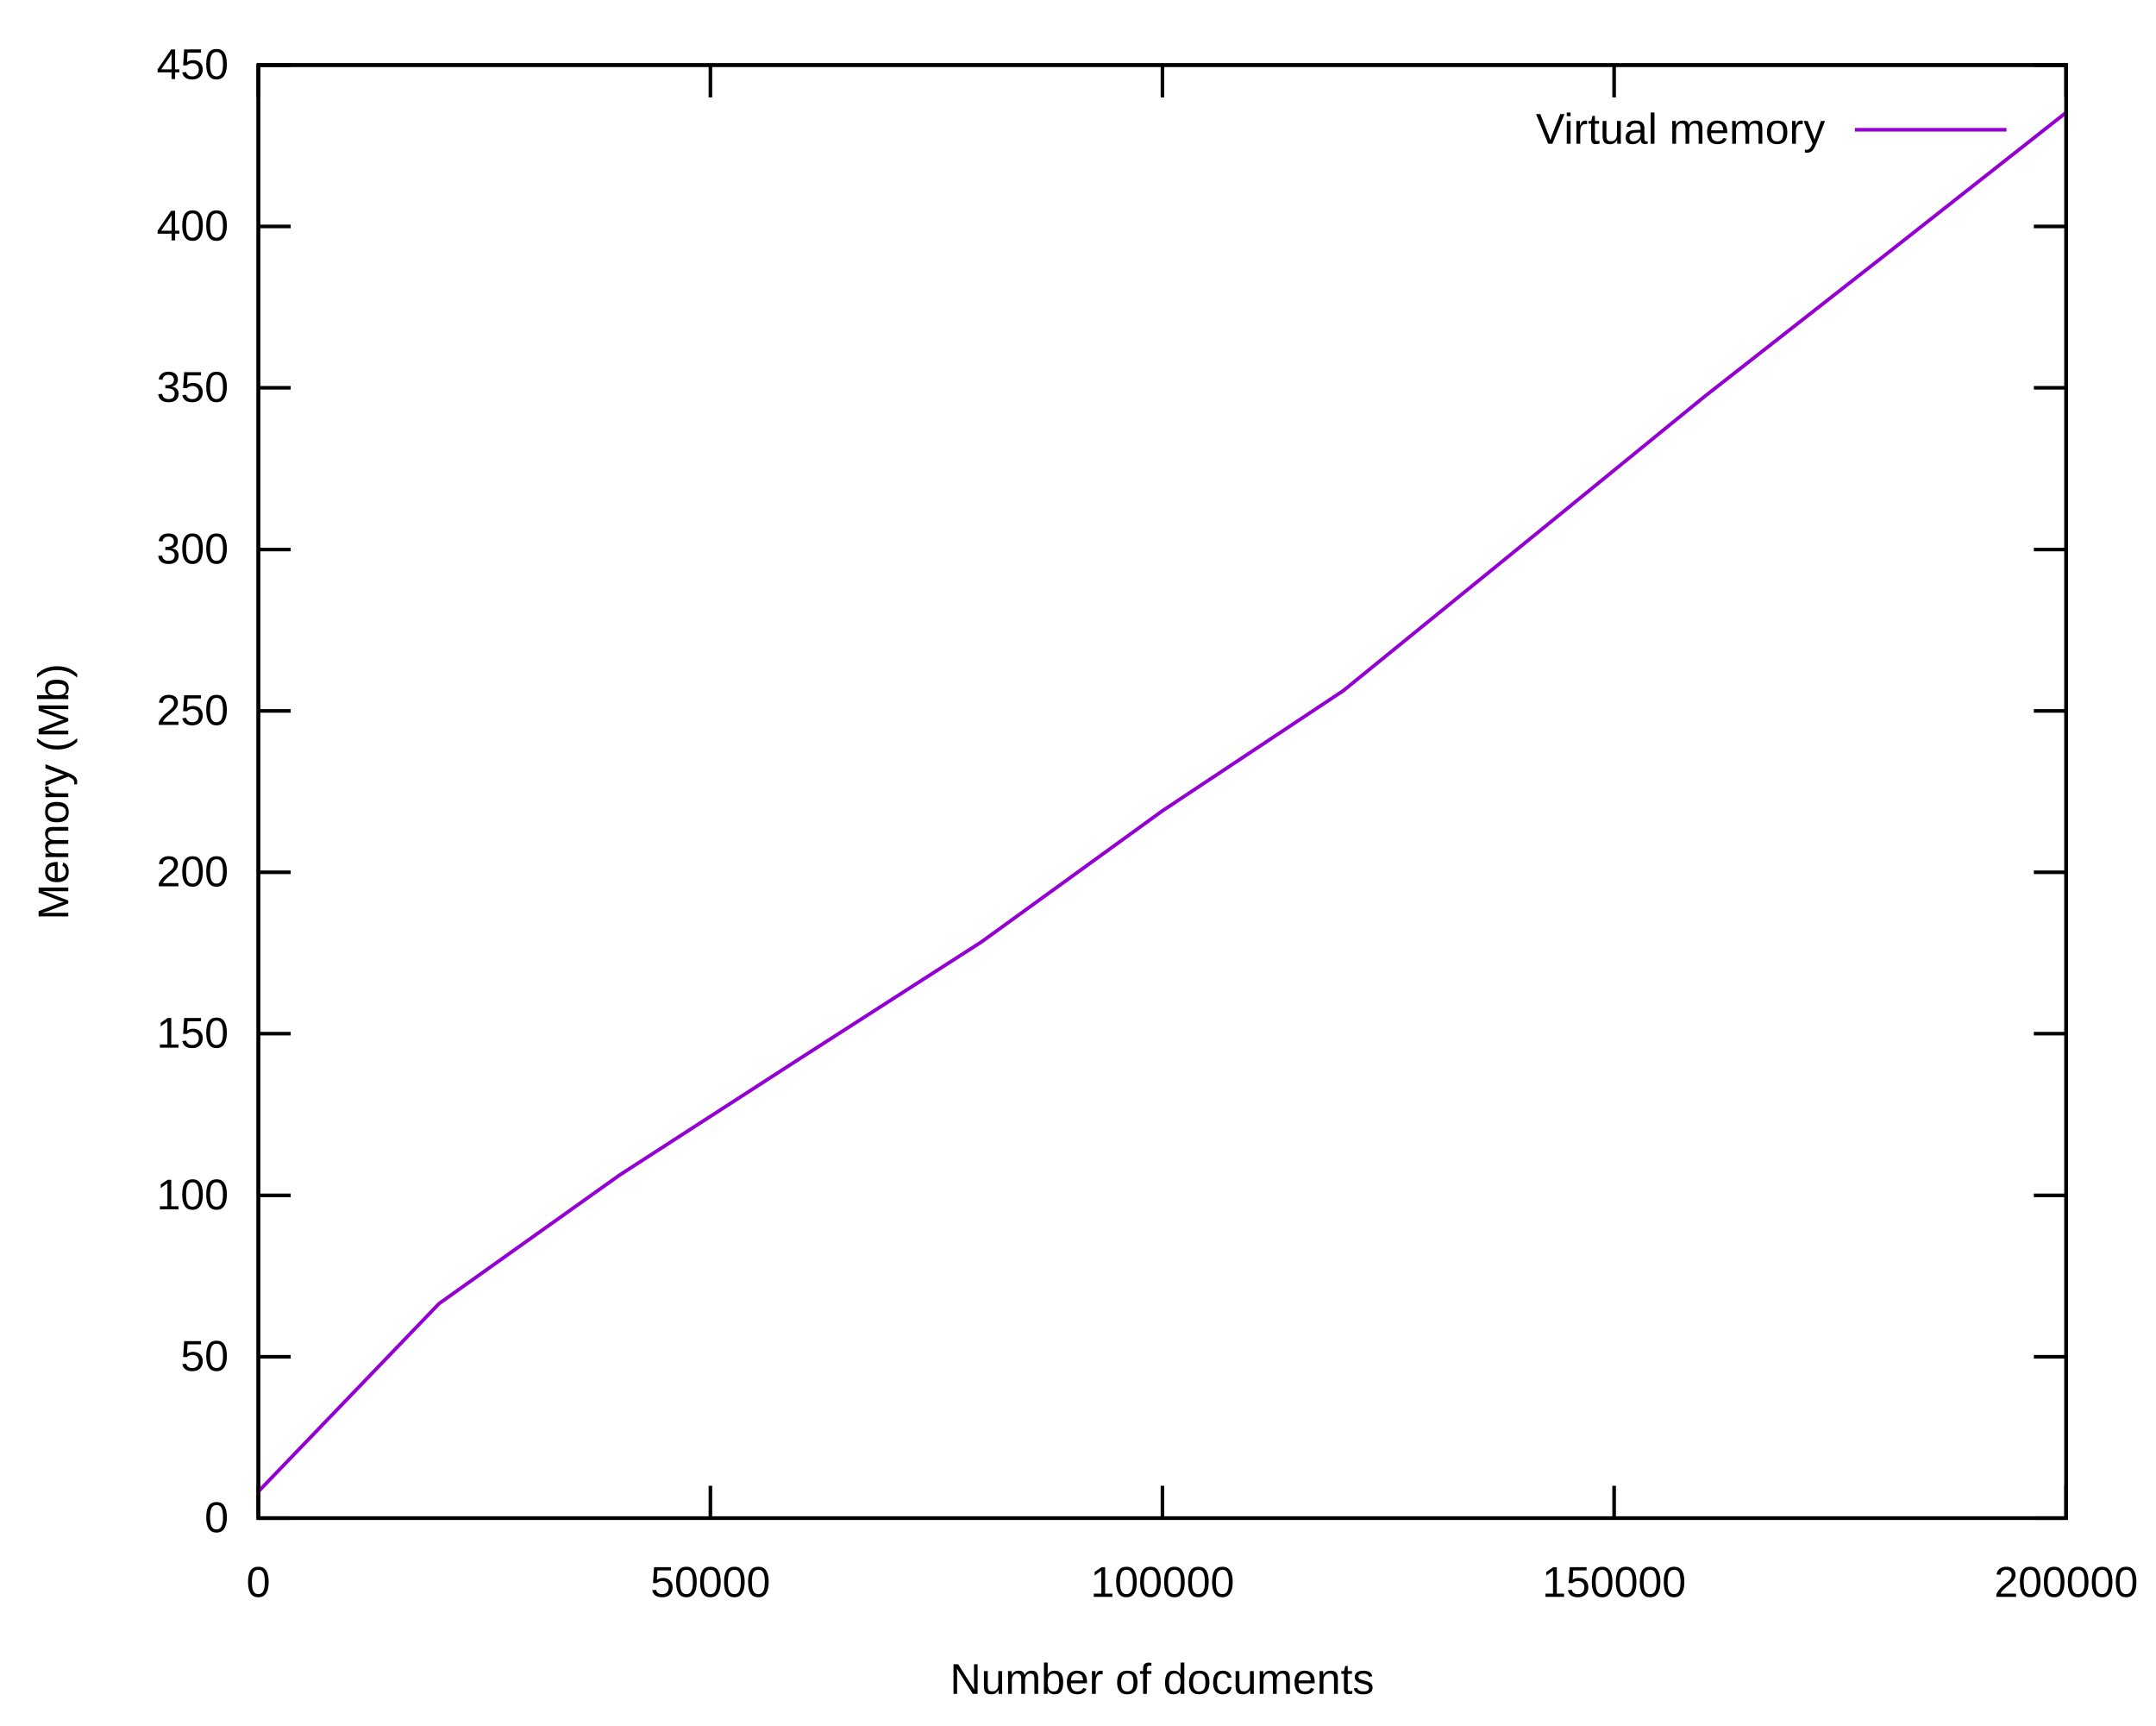
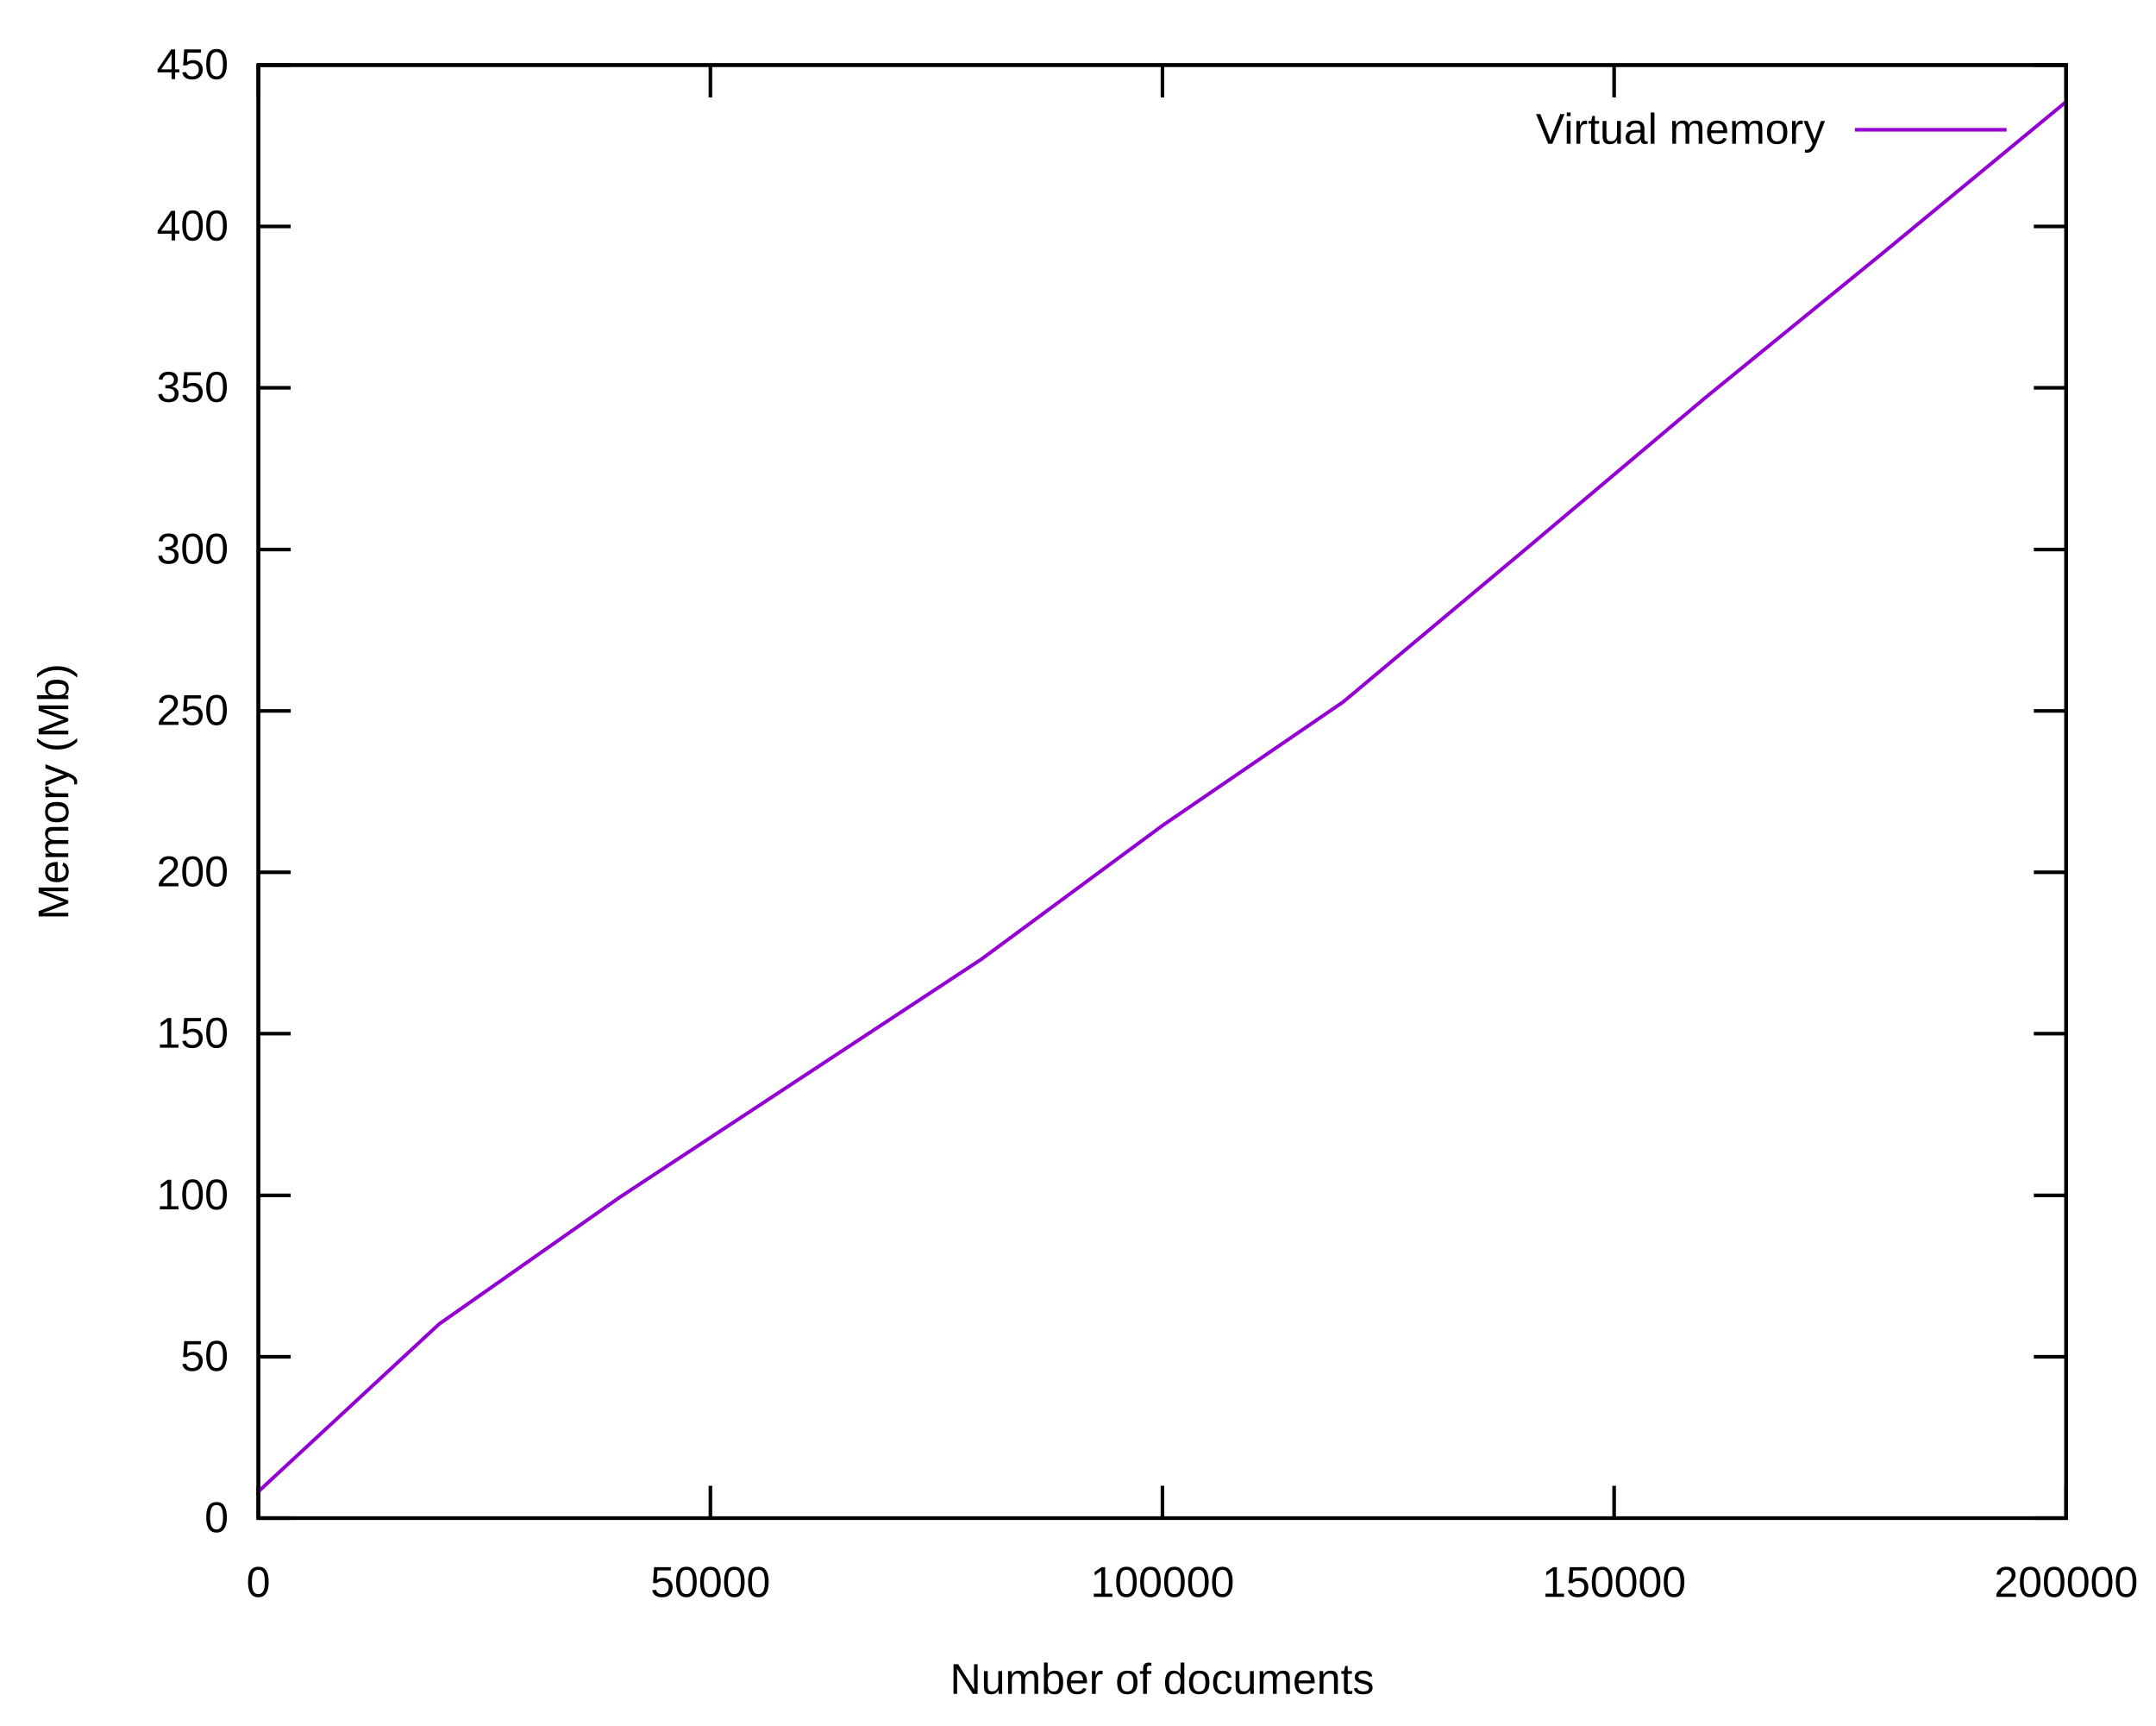
<svg xmlns="http://www.w3.org/2000/svg" xmlns:xlink="http://www.w3.org/1999/xlink" width="600" height="480" viewBox="0 0 600 480">
  <g id="gnuplot_canvas">
    <rect x="0" y="0" width="600" height="480" fill="none" />
    <defs>
      <circle id="gpDot" r="0.5" stroke-width="0.5" stroke="currentColor" />
      <path id="gpPt0" stroke-width="0.222" stroke="currentColor" d="M-1,0 h2 M0,-1 v2" />
      <path id="gpPt1" stroke-width="0.222" stroke="currentColor" d="M-1,-1 L1,1 M1,-1 L-1,1" />
      <path id="gpPt2" stroke-width="0.222" stroke="currentColor" d="M-1,0 L1,0 M0,-1 L0,1 M-1,-1 L1,1 M-1,1 L1,-1" />
      <rect id="gpPt3" stroke-width="0.222" stroke="currentColor" x="-1" y="-1" width="2" height="2" />
      <rect id="gpPt4" stroke-width="0.222" stroke="currentColor" fill="currentColor" x="-1" y="-1" width="2" height="2" />
      <circle id="gpPt5" stroke-width="0.222" stroke="currentColor" cx="0" cy="0" r="1" />
      <use xlink:href="#gpPt5" id="gpPt6" fill="currentColor" stroke="none" />
      <path id="gpPt7" stroke-width="0.222" stroke="currentColor" d="M0,-1.33 L-1.33,0.67 L1.33,0.67 z" />
      <use xlink:href="#gpPt7" id="gpPt8" fill="currentColor" stroke="none" />
      <use xlink:href="#gpPt7" id="gpPt9" stroke="currentColor" transform="rotate(180)" />
      <use xlink:href="#gpPt9" id="gpPt10" fill="currentColor" stroke="none" />
      <use xlink:href="#gpPt3" id="gpPt11" stroke="currentColor" transform="rotate(45)" />
      <use xlink:href="#gpPt11" id="gpPt12" fill="currentColor" stroke="none" />
      <path id="gpPt13" stroke-width="0.222" stroke="currentColor" d="M0,1.330 L1.265,0.411 L0.782,-1.067 L-0.782,-1.076 L-1.265,0.411 z" />
      <use xlink:href="#gpPt13" id="gpPt14" fill="currentColor" stroke="none" />
      <filter id="textbox" filterUnits="objectBoundingBox" x="0" y="0" height="1" width="1">
        <feFlood flood-color="white" flood-opacity="1" result="bgnd" />
        <feComposite in="SourceGraphic" in2="bgnd" operator="atop" />
      </filter>
      <filter id="greybox" filterUnits="objectBoundingBox" x="0" y="0" height="1" width="1">
        <feFlood flood-color="lightgrey" flood-opacity="1" result="grey" />
        <feComposite in="SourceGraphic" in2="grey" operator="atop" />
      </filter>
    </defs>
    <g fill="none" color="white" stroke="currentColor" stroke-width="1.00" stroke-linecap="butt" stroke-linejoin="miter">
</g>
    <g fill="none" color="black" stroke="currentColor" stroke-width="1.00" stroke-linecap="butt" stroke-linejoin="miter">
      <path stroke="black" d="M71.9,422.4 L80.9,422.4 M575.0,422.4 L566.0,422.4  " />
      <g transform="translate(63.6,426.3)" stroke="none" fill="black" font-family="Arial" font-size="12.00" text-anchor="end">
        <text>
          <tspan font-family="Arial"> 0</tspan>
        </text>
      </g>
    </g>
    <g fill="none" color="black" stroke="currentColor" stroke-width="1.00" stroke-linecap="butt" stroke-linejoin="miter">
      <path stroke="black" d="M71.9,377.5 L80.9,377.5 M575.0,377.5 L566.0,377.5  " />
      <g transform="translate(63.6,381.4)" stroke="none" fill="black" font-family="Arial" font-size="12.00" text-anchor="end">
        <text>
          <tspan font-family="Arial"> 50</tspan>
        </text>
      </g>
    </g>
    <g fill="none" color="black" stroke="currentColor" stroke-width="1.00" stroke-linecap="butt" stroke-linejoin="miter">
      <path stroke="black" d="M71.9,332.6 L80.9,332.6 M575.0,332.6 L566.0,332.6  " />
      <g transform="translate(63.6,336.5)" stroke="none" fill="black" font-family="Arial" font-size="12.00" text-anchor="end">
        <text>
          <tspan font-family="Arial"> 100</tspan>
        </text>
      </g>
    </g>
    <g fill="none" color="black" stroke="currentColor" stroke-width="1.00" stroke-linecap="butt" stroke-linejoin="miter">
      <path stroke="black" d="M71.9,287.6 L80.9,287.6 M575.0,287.6 L566.0,287.6  " />
      <g transform="translate(63.6,291.5)" stroke="none" fill="black" font-family="Arial" font-size="12.00" text-anchor="end">
        <text>
          <tspan font-family="Arial"> 150</tspan>
        </text>
      </g>
    </g>
    <g fill="none" color="black" stroke="currentColor" stroke-width="1.00" stroke-linecap="butt" stroke-linejoin="miter">
      <path stroke="black" d="M71.9,242.7 L80.9,242.7 M575.0,242.7 L566.0,242.7  " />
      <g transform="translate(63.6,246.6)" stroke="none" fill="black" font-family="Arial" font-size="12.00" text-anchor="end">
        <text>
          <tspan font-family="Arial"> 200</tspan>
        </text>
      </g>
    </g>
    <g fill="none" color="black" stroke="currentColor" stroke-width="1.00" stroke-linecap="butt" stroke-linejoin="miter">
      <path stroke="black" d="M71.9,197.8 L80.9,197.8 M575.0,197.8 L566.0,197.8  " />
      <g transform="translate(63.6,201.7)" stroke="none" fill="black" font-family="Arial" font-size="12.00" text-anchor="end">
        <text>
          <tspan font-family="Arial"> 250</tspan>
        </text>
      </g>
    </g>
    <g fill="none" color="black" stroke="currentColor" stroke-width="1.00" stroke-linecap="butt" stroke-linejoin="miter">
      <path stroke="black" d="M71.9,152.9 L80.9,152.9 M575.0,152.9 L566.0,152.9  " />
      <g transform="translate(63.6,156.8)" stroke="none" fill="black" font-family="Arial" font-size="12.00" text-anchor="end">
        <text>
          <tspan font-family="Arial"> 300</tspan>
        </text>
      </g>
    </g>
    <g fill="none" color="black" stroke="currentColor" stroke-width="1.00" stroke-linecap="butt" stroke-linejoin="miter">
      <path stroke="black" d="M71.9,107.9 L80.9,107.9 M575.0,107.9 L566.0,107.9  " />
      <g transform="translate(63.6,111.8)" stroke="none" fill="black" font-family="Arial" font-size="12.00" text-anchor="end">
        <text>
          <tspan font-family="Arial"> 350</tspan>
        </text>
      </g>
    </g>
    <g fill="none" color="black" stroke="currentColor" stroke-width="1.00" stroke-linecap="butt" stroke-linejoin="miter">
      <path stroke="black" d="M71.9,63.0 L80.9,63.0 M575.0,63.0 L566.0,63.0  " />
      <g transform="translate(63.6,66.9)" stroke="none" fill="black" font-family="Arial" font-size="12.00" text-anchor="end">
        <text>
          <tspan font-family="Arial"> 400</tspan>
        </text>
      </g>
    </g>
    <g fill="none" color="black" stroke="currentColor" stroke-width="1.00" stroke-linecap="butt" stroke-linejoin="miter">
      <path stroke="black" d="M71.9,18.1 L80.9,18.1 M575.0,18.1 L566.0,18.1  " />
      <g transform="translate(63.6,22.0)" stroke="none" fill="black" font-family="Arial" font-size="12.00" text-anchor="end">
        <text>
          <tspan font-family="Arial"> 450</tspan>
        </text>
      </g>
    </g>
    <g fill="none" color="black" stroke="currentColor" stroke-width="1.00" stroke-linecap="butt" stroke-linejoin="miter">
      <path stroke="black" d="M71.9,422.4 L71.9,413.4 M71.9,18.1 L71.9,27.1  " />
      <g transform="translate(71.9,444.3)" stroke="none" fill="black" font-family="Arial" font-size="12.00" text-anchor="middle">
        <text>
          <tspan font-family="Arial"> 0</tspan>
        </text>
      </g>
    </g>
    <g fill="none" color="black" stroke="currentColor" stroke-width="1.00" stroke-linecap="butt" stroke-linejoin="miter">
      <path stroke="black" d="M197.7,422.4 L197.7,413.4 M197.7,18.1 L197.7,27.1  " />
      <g transform="translate(197.7,444.3)" stroke="none" fill="black" font-family="Arial" font-size="12.00" text-anchor="middle">
        <text>
          <tspan font-family="Arial"> 50000</tspan>
        </text>
      </g>
    </g>
    <g fill="none" color="black" stroke="currentColor" stroke-width="1.00" stroke-linecap="butt" stroke-linejoin="miter">
      <path stroke="black" d="M323.5,422.4 L323.5,413.4 M323.5,18.1 L323.5,27.1  " />
      <g transform="translate(323.5,444.3)" stroke="none" fill="black" font-family="Arial" font-size="12.00" text-anchor="middle">
        <text>
          <tspan font-family="Arial"> 100000</tspan>
        </text>
      </g>
    </g>
    <g fill="none" color="black" stroke="currentColor" stroke-width="1.00" stroke-linecap="butt" stroke-linejoin="miter">
      <path stroke="black" d="M449.2,422.4 L449.2,413.4 M449.2,18.1 L449.2,27.1  " />
      <g transform="translate(449.2,444.3)" stroke="none" fill="black" font-family="Arial" font-size="12.00" text-anchor="middle">
        <text>
          <tspan font-family="Arial"> 150000</tspan>
        </text>
      </g>
    </g>
    <g fill="none" color="black" stroke="currentColor" stroke-width="1.00" stroke-linecap="butt" stroke-linejoin="miter">
      <path stroke="black" d="M575.0,422.4 L575.0,413.4 M575.0,18.1 L575.0,27.1  " />
      <g transform="translate(575.0,444.3)" stroke="none" fill="black" font-family="Arial" font-size="12.00" text-anchor="middle">
        <text>
          <tspan font-family="Arial"> 200000</tspan>
        </text>
      </g>
    </g>
    <g fill="none" color="black" stroke="currentColor" stroke-width="1.00" stroke-linecap="butt" stroke-linejoin="miter">
</g>
    <g fill="none" color="black" stroke="currentColor" stroke-width="1.00" stroke-linecap="butt" stroke-linejoin="miter">
      <path stroke="black" d="M71.9,18.1 L71.9,422.4 L575.0,422.4 L575.0,18.1 L71.9,18.1 Z  " />
    </g>
    <g fill="none" color="black" stroke="currentColor" stroke-width="1.00" stroke-linecap="butt" stroke-linejoin="miter">
      <g transform="translate(19.0,220.3) rotate(270)" stroke="none" fill="black" font-family="Arial" font-size="12.00" text-anchor="middle">
        <text>
          <tspan font-family="Arial">Memory (Mb)</tspan>
        </text>
      </g>
    </g>
    <g fill="none" color="black" stroke="currentColor" stroke-width="1.00" stroke-linecap="butt" stroke-linejoin="miter">
      <g transform="translate(323.4,471.3)" stroke="none" fill="black" font-family="Arial" font-size="12.00" text-anchor="middle">
        <text>
          <tspan font-family="Arial">Number of documents</tspan>
        </text>
      </g>
    </g>
    <g fill="none" color="black" stroke="currentColor" stroke-width="1.00" stroke-linecap="butt" stroke-linejoin="miter">
</g>
    <g id="gnuplot_plot_1">
      <g fill="none" color="black" stroke="currentColor" stroke-width="1.00" stroke-linecap="butt" stroke-linejoin="miter">
        <g transform="translate(507.9,40.0)" stroke="none" fill="black" font-family="Arial" font-size="12.00" text-anchor="end">
          <text>
            <tspan font-family="Arial">Virtual memory</tspan>
          </text>
        </g>
      </g>
      <g fill="none" color="black" stroke="currentColor" stroke-width="1.00" stroke-linecap="butt" stroke-linejoin="miter">
-         <path stroke="rgb(148,   0, 211)" d="M516.2,36.1 L558.4,36.1 M71.9,415.0 L122.2,362.7 L172.5,326.9 L222.8,294.4 L273.1,262.1 L323.5,225.6   L373.8,192.2 L424.1,151.3 L474.4,110.3 L524.7,70.9 L575.0,31.3  " />
+         <path stroke="rgb(148,   0, 211)" d="M516.2,36.1 L558.4,36.1 M71.9,415.0 L122.2,368.4 L172.5,333.1 L222.8,300.0 L273.1,266.9 L323.5,229.7   L373.8,195.3 L424.1,153.2 L474.4,110.8 L524.7,69.8 L575.0,28.3  " />
      </g>
    </g>
    <g fill="none" color="white" stroke="rgb(148,   0, 211)" stroke-width="2.00" stroke-linecap="butt" stroke-linejoin="miter">
</g>
    <g fill="none" color="black" stroke="currentColor" stroke-width="2.00" stroke-linecap="butt" stroke-linejoin="miter">
</g>
    <g fill="none" color="black" stroke="black" stroke-width="1.00" stroke-linecap="butt" stroke-linejoin="miter">
</g>
    <g fill="none" color="black" stroke="currentColor" stroke-width="1.00" stroke-linecap="butt" stroke-linejoin="miter">
      <path stroke="black" d="M71.9,18.1 L71.9,422.4 L575.0,422.4 L575.0,18.1 L71.9,18.1 Z  " />
    </g>
    <g fill="none" color="black" stroke="currentColor" stroke-width="1.00" stroke-linecap="butt" stroke-linejoin="miter">
</g>
  </g>
</svg>
